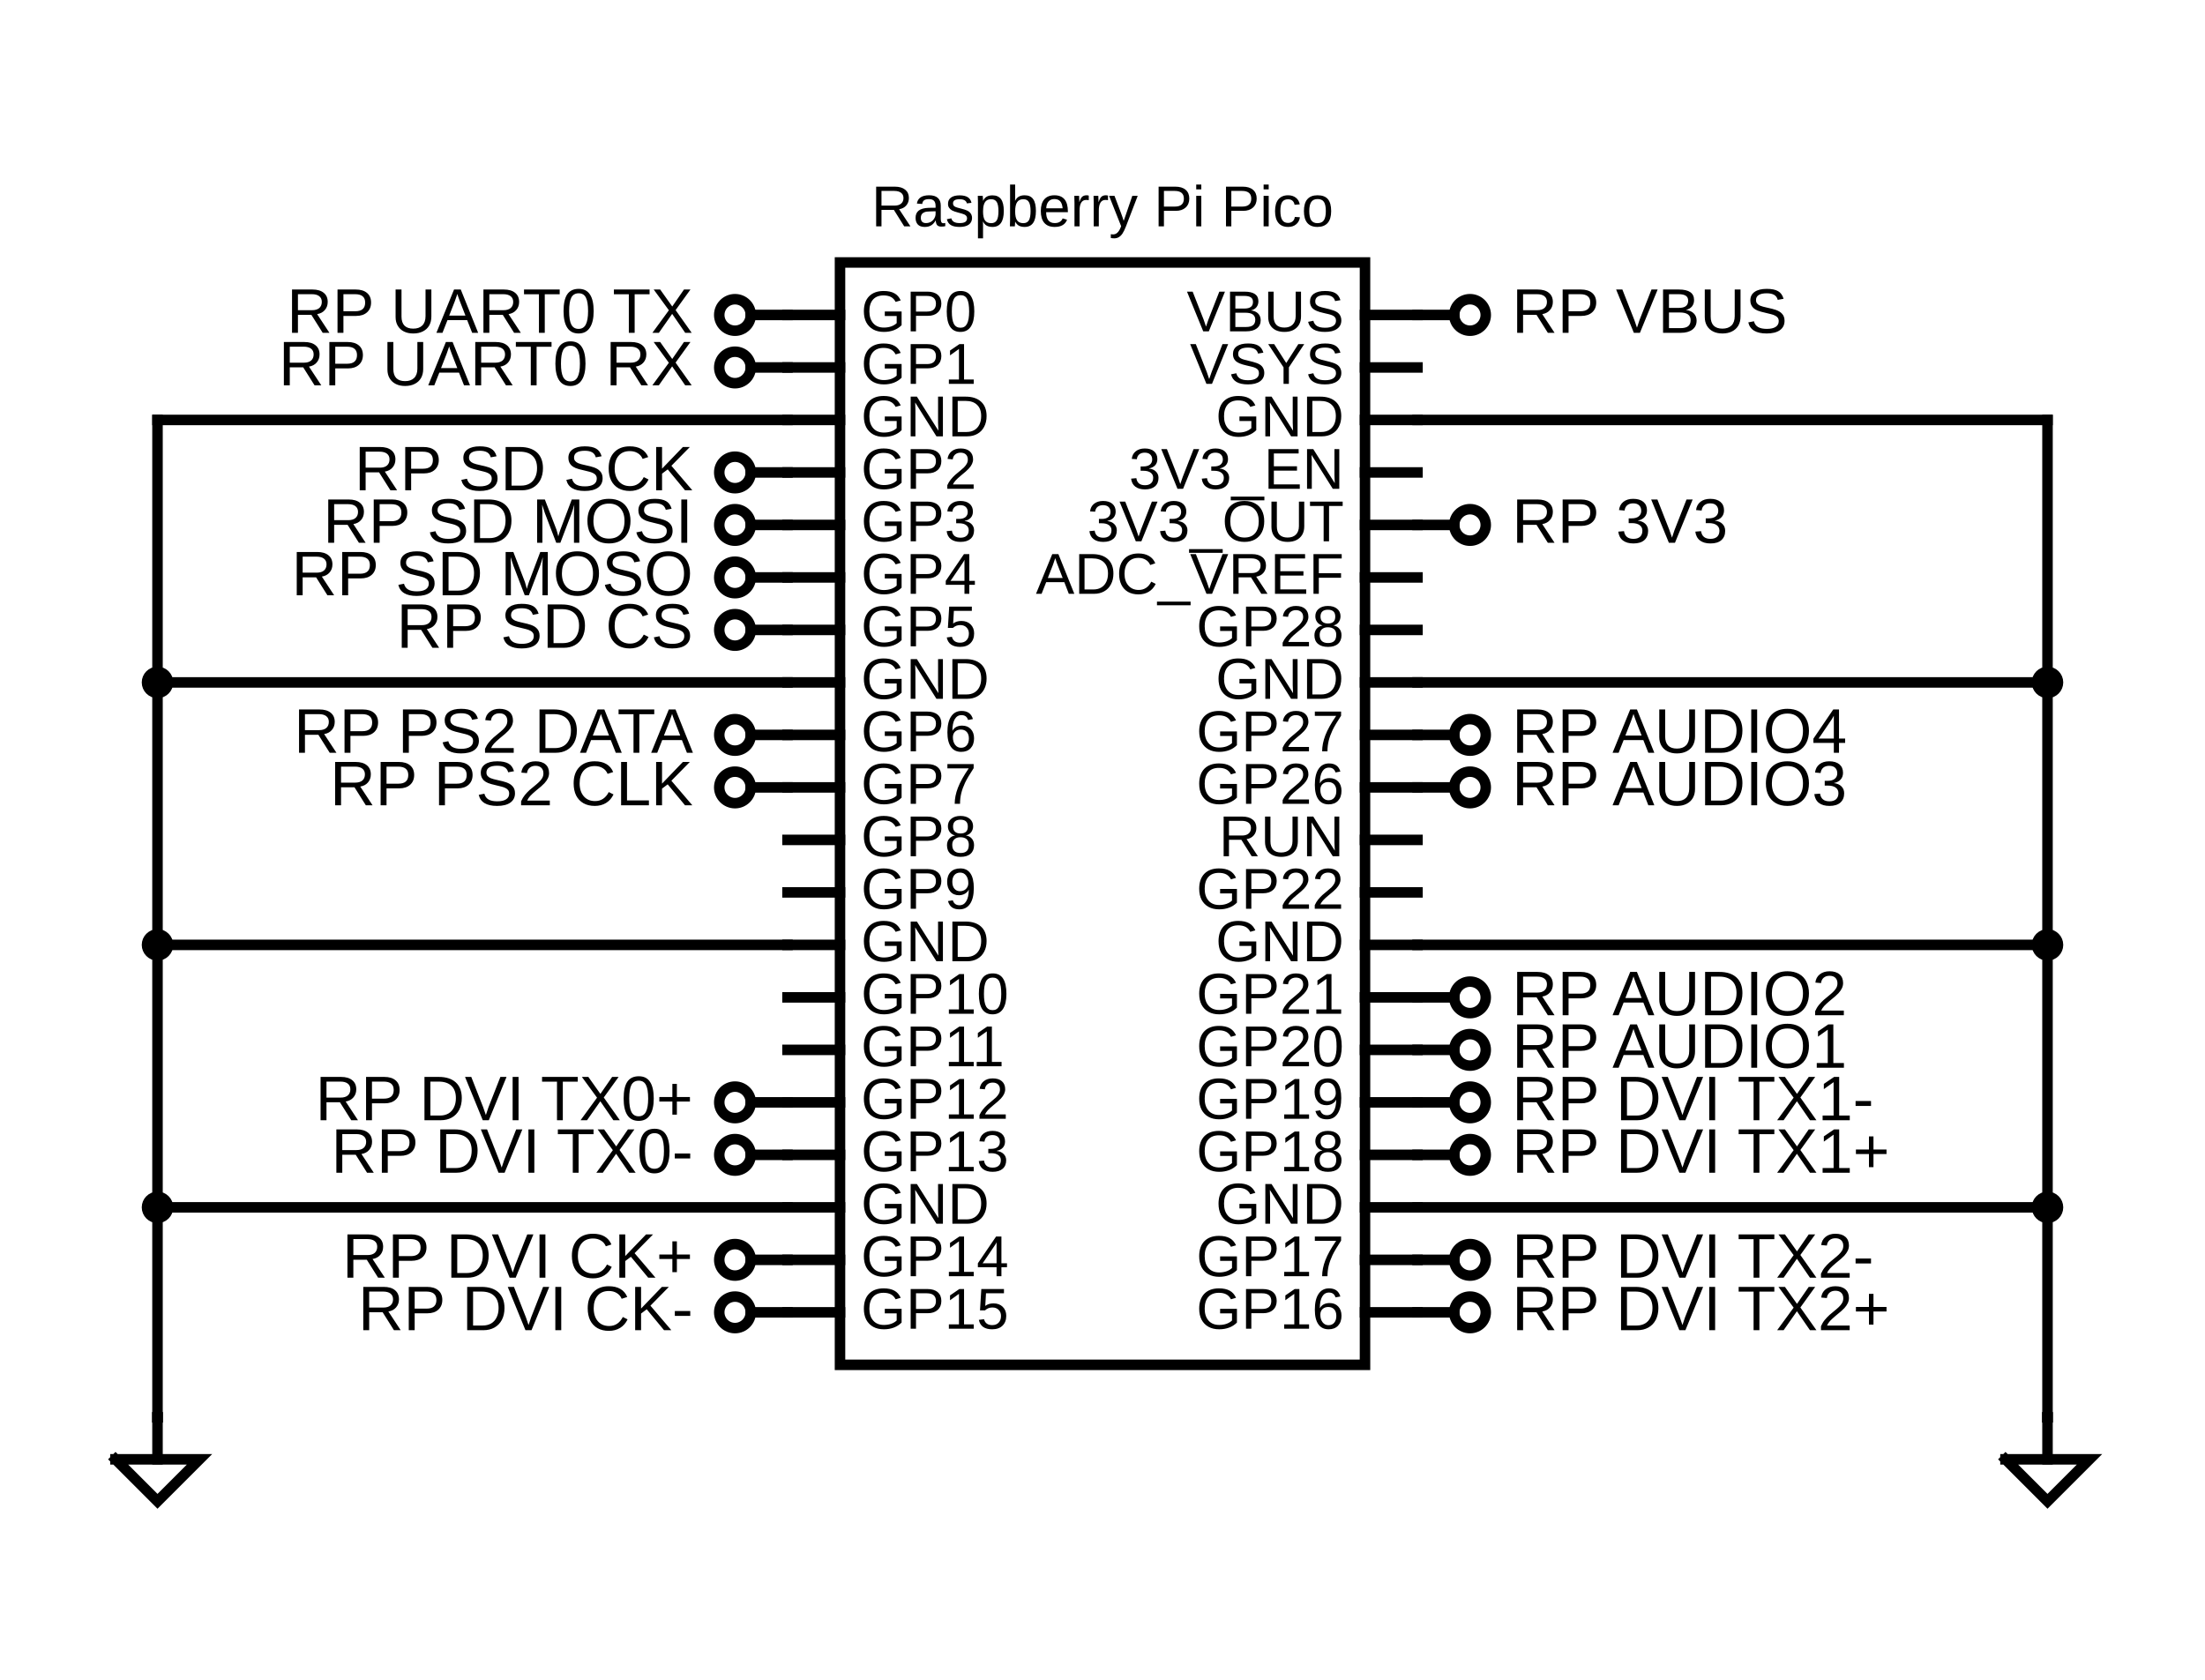
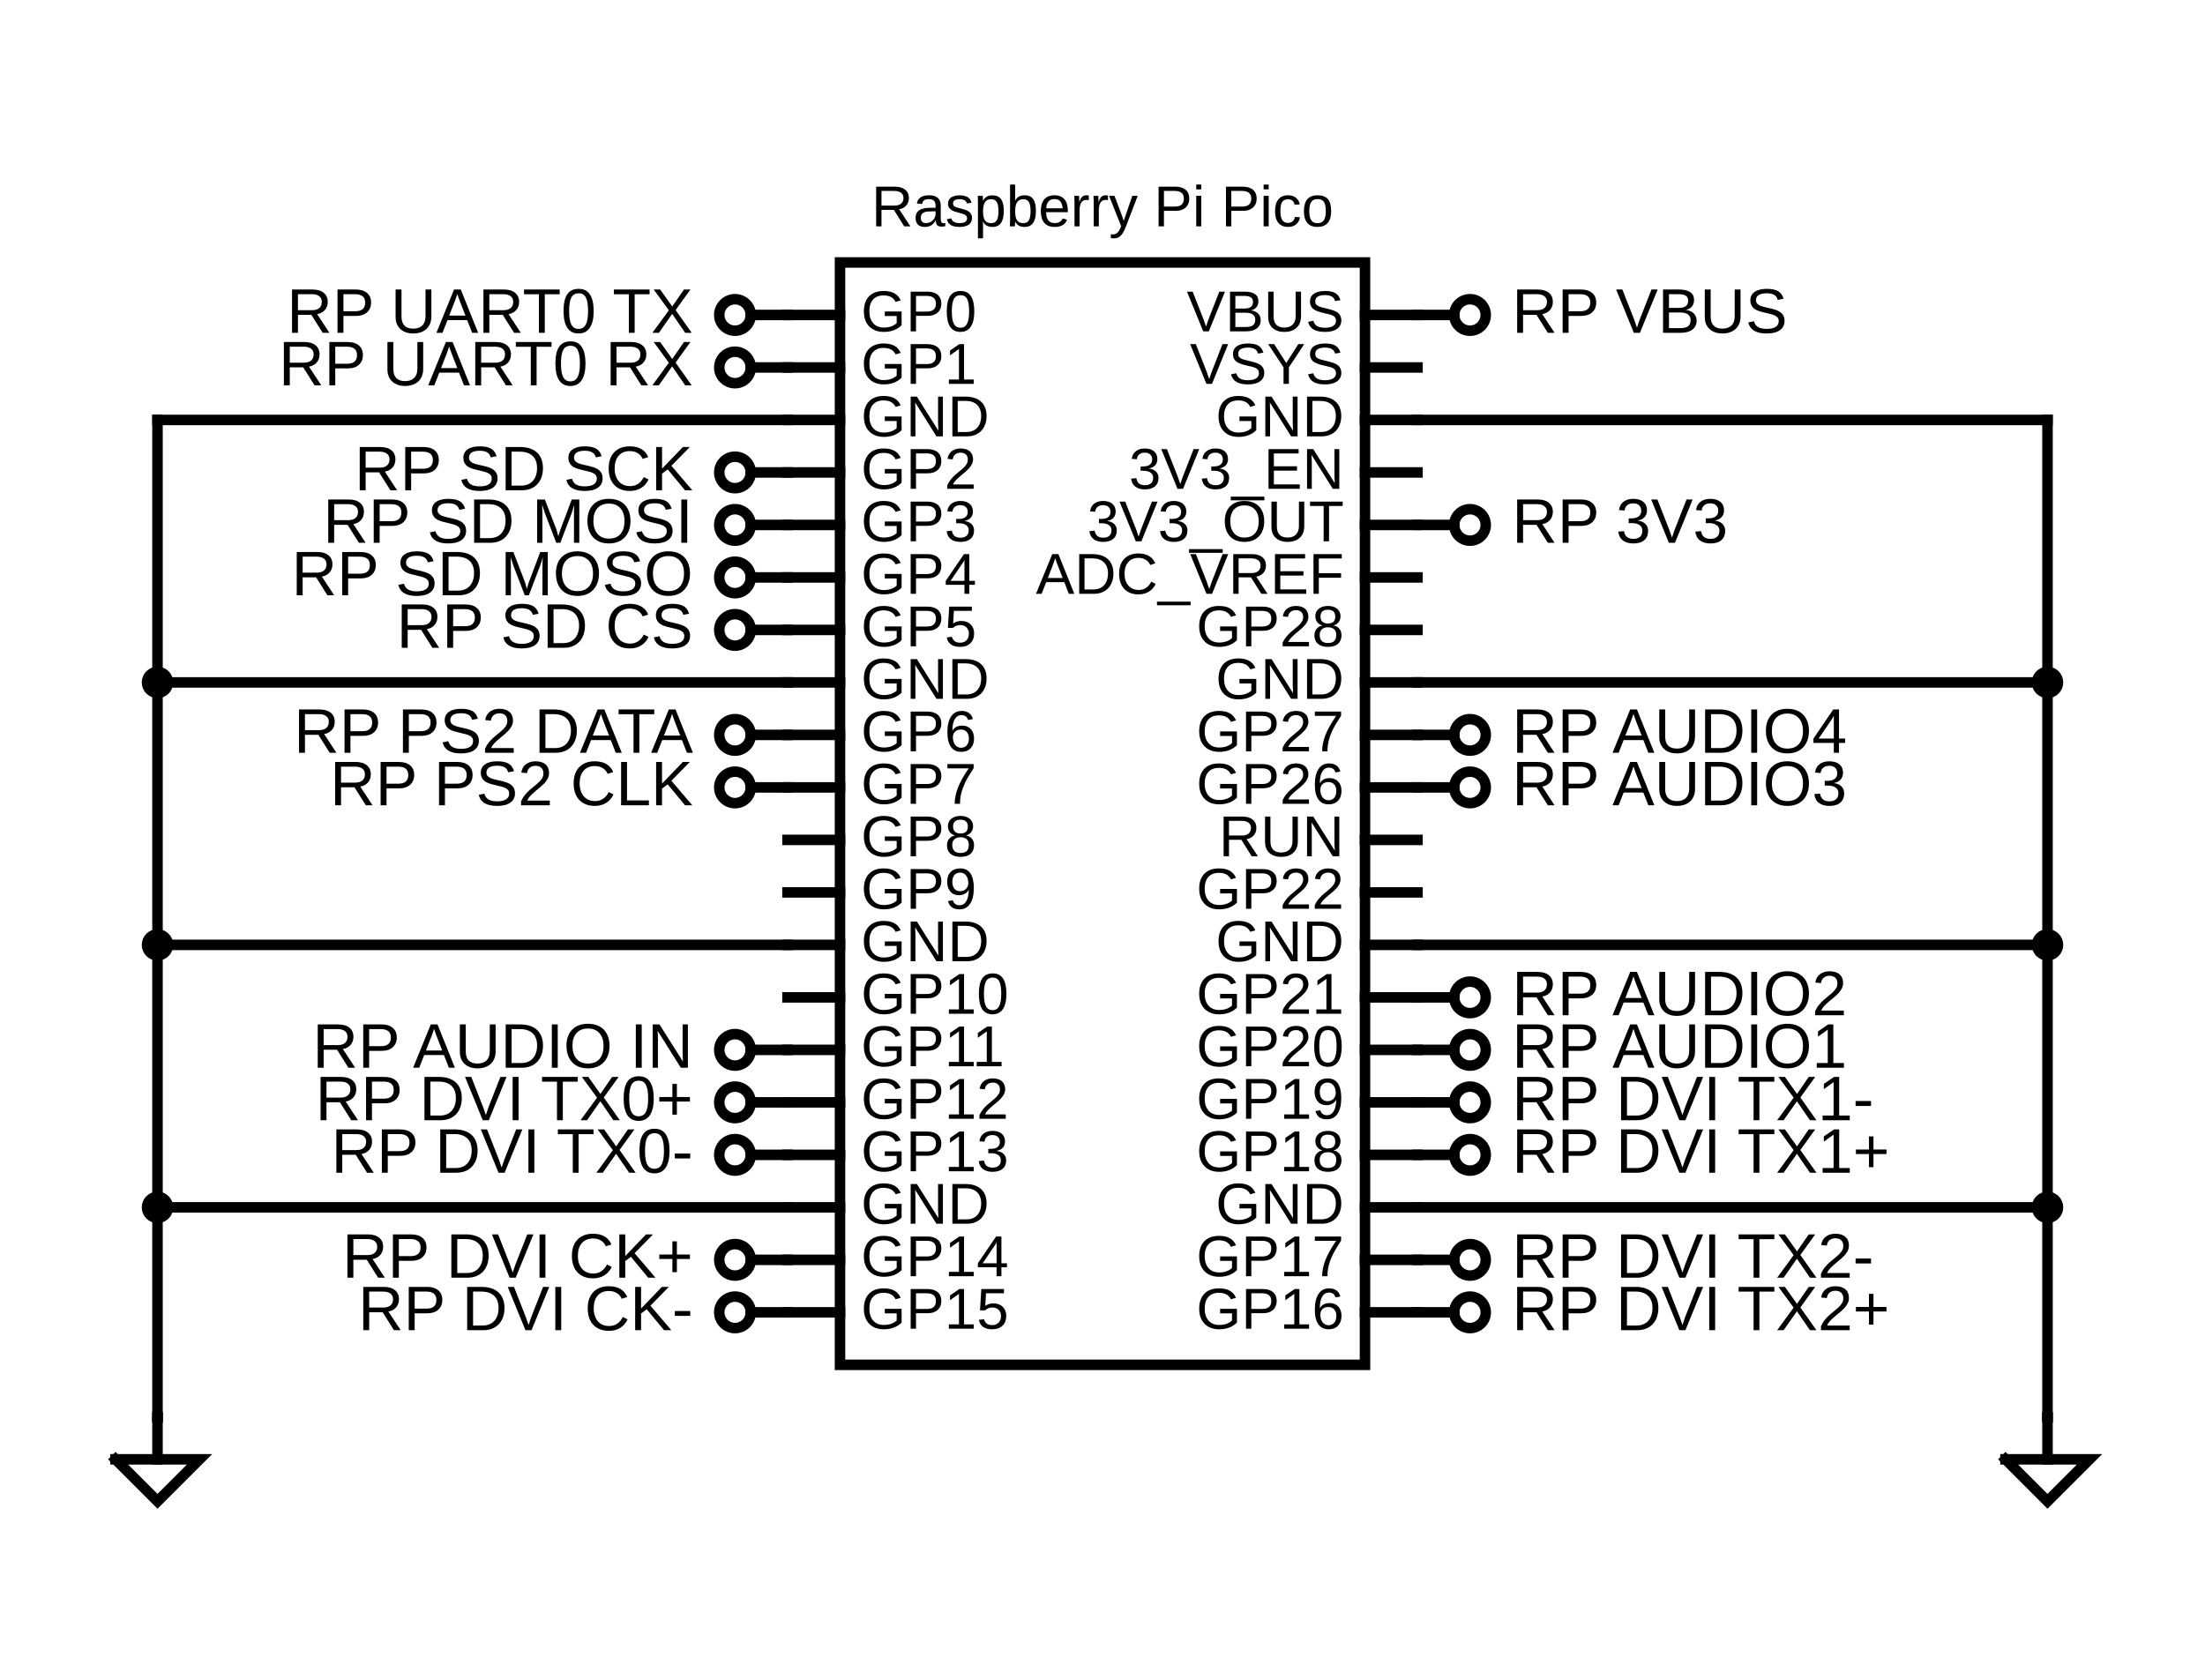
<svg xmlns="http://www.w3.org/2000/svg" version="1.1" width="420" height="320">
+   <text x="132" y="200" style="font-family:Arial;font-size:12px;text-anchor:end" dominant-baseline="middle" transform="rotate(0, 132, 200)">RP AUDIO IN</text>
+   <line x1="143" y1="200" x2="150" y2="200" style="stroke:rgb(0, 0, 0);stroke-linecap:square;stroke-width:2" />
+   <ellipse cx="140" cy="200" rx="3" ry="3" style="fill-opacity:0;fill:rgb(0, 0, 0);stroke:rgb(0, 0, 0);stroke-width:2" />
  <text x="288" y="60" style="font-family:Arial;font-size:12px;text-anchor:start" dominant-baseline="middle" transform="rotate(0, 288, 60)">RP VBUS</text>
  <line x1="270" y1="60" x2="277" y2="60" style="stroke:rgb(0, 0, 0);stroke-linecap:square;stroke-width:2" />
  <ellipse cx="280" cy="60" rx="3" ry="3" style="fill-opacity:0;fill:rgb(0, 0, 0);stroke:rgb(0, 0, 0);stroke-width:2" />
  <line x1="30" y1="270" x2="30" y2="270" style="stroke:rgb(0, 0, 0);stroke-linecap:square;stroke-width:2" />
  <line x1="30" y1="270" x2="30" y2="278" style="stroke:rgb(0, 0, 0);stroke-linecap:square;stroke-width:2" />
  <path d="M 22,278 L 38,278 L 30,286 L 22,278" style="fill-opacity:0;fill:rgb(0, 0, 0);stroke:rgb(0, 0, 0);stroke-linecap:square;stroke-width:2" />
  <line x1="30" y1="230" x2="150" y2="230" style="stroke:rgb(0, 0, 0);stroke-linecap:square;stroke-width:2" />
  <line x1="30" y1="180" x2="150" y2="180" style="stroke:rgb(0, 0, 0);stroke-linecap:square;stroke-width:2" />
  <line x1="30" y1="130" x2="150" y2="130" style="stroke:rgb(0, 0, 0);stroke-linecap:square;stroke-width:2" />
  <line x1="30" y1="80" x2="30" y2="270" style="stroke:rgb(0, 0, 0);stroke-linecap:square;stroke-width:2" />
  <line x1="30" y1="80" x2="150" y2="80" style="stroke:rgb(0, 0, 0);stroke-linecap:square;stroke-width:2" />
  <line x1="390" y1="80" x2="390" y2="270" style="stroke:rgb(0, 0, 0);stroke-linecap:square;stroke-width:2" />
  <text x="288" y="100" style="font-family:Arial;font-size:12px;text-anchor:start" dominant-baseline="middle" transform="rotate(0, 288, 100)">RP 3V3</text>
  <line x1="270" y1="100" x2="277" y2="100" style="stroke:rgb(0, 0, 0);stroke-linecap:square;stroke-width:2" />
  <ellipse cx="280" cy="100" rx="3" ry="3" style="fill-opacity:0;fill:rgb(0, 0, 0);stroke:rgb(0, 0, 0);stroke-width:2" />
  <text x="132" y="140" style="font-family:Arial;font-size:12px;text-anchor:end" dominant-baseline="middle" transform="rotate(0, 132, 140)">RP PS2 DATA</text>
  <line x1="143" y1="140" x2="150" y2="140" style="stroke:rgb(0, 0, 0);stroke-linecap:square;stroke-width:2" />
  <ellipse cx="140" cy="140" rx="3" ry="3" style="fill-opacity:0;fill:rgb(0, 0, 0);stroke:rgb(0, 0, 0);stroke-width:2" />
  <text x="132" y="150" style="font-family:Arial;font-size:12px;text-anchor:end" dominant-baseline="middle" transform="rotate(0, 132, 150)">RP PS2 CLK</text>
  <line x1="143" y1="150" x2="150" y2="150" style="stroke:rgb(0, 0, 0);stroke-linecap:square;stroke-width:2" />
  <ellipse cx="140" cy="150" rx="3" ry="3" style="fill-opacity:0;fill:rgb(0, 0, 0);stroke:rgb(0, 0, 0);stroke-width:2" />
  <text x="132" y="110" style="font-family:Arial;font-size:12px;text-anchor:end" dominant-baseline="middle" transform="rotate(0, 132, 110)">RP SD MOSO</text>
  <line x1="143" y1="110" x2="150" y2="110" style="stroke:rgb(0, 0, 0);stroke-linecap:square;stroke-width:2" />
  <ellipse cx="140" cy="110" rx="3" ry="3" style="fill-opacity:0;fill:rgb(0, 0, 0);stroke:rgb(0, 0, 0);stroke-width:2" />
  <text x="132" y="120" style="font-family:Arial;font-size:12px;text-anchor:end" dominant-baseline="middle" transform="rotate(0, 132, 120)">RP SD CS</text>
  <line x1="143" y1="120" x2="150" y2="120" style="stroke:rgb(0, 0, 0);stroke-linecap:square;stroke-width:2" />
  <ellipse cx="140" cy="120" rx="3" ry="3" style="fill-opacity:0;fill:rgb(0, 0, 0);stroke:rgb(0, 0, 0);stroke-width:2" />
  <text x="132" y="90" style="font-family:Arial;font-size:12px;text-anchor:end" dominant-baseline="middle" transform="rotate(0, 132, 90)">RP SD SCK</text>
  <line x1="143" y1="90" x2="150" y2="90" style="stroke:rgb(0, 0, 0);stroke-linecap:square;stroke-width:2" />
  <ellipse cx="140" cy="90" rx="3" ry="3" style="fill-opacity:0;fill:rgb(0, 0, 0);stroke:rgb(0, 0, 0);stroke-width:2" />
  <text x="132" y="100" style="font-family:Arial;font-size:12px;text-anchor:end" dominant-baseline="middle" transform="rotate(0, 132, 100)">RP SD MOSI</text>
  <line x1="143" y1="100" x2="150" y2="100" style="stroke:rgb(0, 0, 0);stroke-linecap:square;stroke-width:2" />
  <ellipse cx="140" cy="100" rx="3" ry="3" style="fill-opacity:0;fill:rgb(0, 0, 0);stroke:rgb(0, 0, 0);stroke-width:2" />
  <text x="132" y="60" style="font-family:Arial;font-size:12px;text-anchor:end" dominant-baseline="middle" transform="rotate(0, 132, 60)">RP UART0 TX</text>
  <line x1="143" y1="60" x2="150" y2="60" style="stroke:rgb(0, 0, 0);stroke-linecap:square;stroke-width:2" />
  <ellipse cx="140" cy="60" rx="3" ry="3" style="fill-opacity:0;fill:rgb(0, 0, 0);stroke:rgb(0, 0, 0);stroke-width:2" />
  <text x="132" y="70" style="font-family:Arial;font-size:12px;text-anchor:end" dominant-baseline="middle" transform="rotate(0, 132, 70)">RP UART0 RX</text>
  <line x1="143" y1="70" x2="150" y2="70" style="stroke:rgb(0, 0, 0);stroke-linecap:square;stroke-width:2" />
  <ellipse cx="140" cy="70" rx="3" ry="3" style="fill-opacity:0;fill:rgb(0, 0, 0);stroke:rgb(0, 0, 0);stroke-width:2" />
  <line x1="270" y1="80" x2="390" y2="80" style="stroke:rgb(0, 0, 0);stroke-linecap:square;stroke-width:2" />
  <line x1="270" y1="130" x2="390" y2="130" style="stroke:rgb(0, 0, 0);stroke-linecap:square;stroke-width:2" />
  <line x1="270" y1="180" x2="390" y2="180" style="stroke:rgb(0, 0, 0);stroke-linecap:square;stroke-width:2" />
  <line x1="270" y1="230" x2="390" y2="230" style="stroke:rgb(0, 0, 0);stroke-linecap:square;stroke-width:2" />
  <line x1="390" y1="270" x2="390" y2="270" style="stroke:rgb(0, 0, 0);stroke-linecap:square;stroke-width:2" />
  <line x1="390" y1="270" x2="390" y2="278" style="stroke:rgb(0, 0, 0);stroke-linecap:square;stroke-width:2" />
  <path d="M 382,278 L 398,278 L 390,286 L 382,278" style="fill-opacity:0;fill:rgb(0, 0, 0);stroke:rgb(0, 0, 0);stroke-linecap:square;stroke-width:2" />
  <text x="288" y="140" style="font-family:Arial;font-size:12px;text-anchor:start" dominant-baseline="middle" transform="rotate(0, 288, 140)">RP AUDIO4</text>
  <line x1="270" y1="140" x2="277" y2="140" style="stroke:rgb(0, 0, 0);stroke-linecap:square;stroke-width:2" />
  <ellipse cx="280" cy="140" rx="3" ry="3" style="fill-opacity:0;fill:rgb(0, 0, 0);stroke:rgb(0, 0, 0);stroke-width:2" />
  <text x="288" y="150" style="font-family:Arial;font-size:12px;text-anchor:start" dominant-baseline="middle" transform="rotate(0, 288, 150)">RP AUDIO3</text>
  <line x1="270" y1="150" x2="277" y2="150" style="stroke:rgb(0, 0, 0);stroke-linecap:square;stroke-width:2" />
  <ellipse cx="280" cy="150" rx="3" ry="3" style="fill-opacity:0;fill:rgb(0, 0, 0);stroke:rgb(0, 0, 0);stroke-width:2" />
  <text x="288" y="190" style="font-family:Arial;font-size:12px;text-anchor:start" dominant-baseline="middle" transform="rotate(0, 288, 190)">RP AUDIO2</text>
  <line x1="270" y1="190" x2="277" y2="190" style="stroke:rgb(0, 0, 0);stroke-linecap:square;stroke-width:2" />
  <ellipse cx="280" cy="190" rx="3" ry="3" style="fill-opacity:0;fill:rgb(0, 0, 0);stroke:rgb(0, 0, 0);stroke-width:2" />
  <text x="288" y="200" style="font-family:Arial;font-size:12px;text-anchor:start" dominant-baseline="middle" transform="rotate(0, 288, 200)">RP AUDIO1</text>
  <line x1="270" y1="200" x2="277" y2="200" style="stroke:rgb(0, 0, 0);stroke-linecap:square;stroke-width:2" />
  <ellipse cx="280" cy="200" rx="3" ry="3" style="fill-opacity:0;fill:rgb(0, 0, 0);stroke:rgb(0, 0, 0);stroke-width:2" />
  <text x="288" y="210" style="font-family:Arial;font-size:12px;text-anchor:start" dominant-baseline="middle" transform="rotate(0, 288, 210)">RP DVI TX1-</text>
  <line x1="270" y1="210" x2="277" y2="210" style="stroke:rgb(0, 0, 0);stroke-linecap:square;stroke-width:2" />
  <ellipse cx="280" cy="210" rx="3" ry="3" style="fill-opacity:0;fill:rgb(0, 0, 0);stroke:rgb(0, 0, 0);stroke-width:2" />
  <text x="288" y="220" style="font-family:Arial;font-size:12px;text-anchor:start" dominant-baseline="middle" transform="rotate(0, 288, 220)">RP DVI TX1+</text>
  <line x1="270" y1="220" x2="277" y2="220" style="stroke:rgb(0, 0, 0);stroke-linecap:square;stroke-width:2" />
  <ellipse cx="280" cy="220" rx="3" ry="3" style="fill-opacity:0;fill:rgb(0, 0, 0);stroke:rgb(0, 0, 0);stroke-width:2" />
  <text x="288" y="240" style="font-family:Arial;font-size:12px;text-anchor:start" dominant-baseline="middle" transform="rotate(0, 288, 240)">RP DVI TX2-</text>
  <line x1="270" y1="240" x2="277" y2="240" style="stroke:rgb(0, 0, 0);stroke-linecap:square;stroke-width:2" />
  <ellipse cx="280" cy="240" rx="3" ry="3" style="fill-opacity:0;fill:rgb(0, 0, 0);stroke:rgb(0, 0, 0);stroke-width:2" />
  <text x="288" y="250" style="font-family:Arial;font-size:12px;text-anchor:start" dominant-baseline="middle" transform="rotate(0, 288, 250)">RP DVI TX2+</text>
  <line x1="270" y1="250" x2="277" y2="250" style="stroke:rgb(0, 0, 0);stroke-linecap:square;stroke-width:2" />
  <ellipse cx="280" cy="250" rx="3" ry="3" style="fill-opacity:0;fill:rgb(0, 0, 0);stroke:rgb(0, 0, 0);stroke-width:2" />
  <text x="132" y="210" style="font-family:Arial;font-size:12px;text-anchor:end" dominant-baseline="middle" transform="rotate(0, 132, 210)">RP DVI TX0+</text>
  <line x1="143" y1="210" x2="150" y2="210" style="stroke:rgb(0, 0, 0);stroke-linecap:square;stroke-width:2" />
  <ellipse cx="140" cy="210" rx="3" ry="3" style="fill-opacity:0;fill:rgb(0, 0, 0);stroke:rgb(0, 0, 0);stroke-width:2" />
  <text x="132" y="220" style="font-family:Arial;font-size:12px;text-anchor:end" dominant-baseline="middle" transform="rotate(0, 132, 220)">RP DVI TX0-</text>
  <line x1="143" y1="220" x2="150" y2="220" style="stroke:rgb(0, 0, 0);stroke-linecap:square;stroke-width:2" />
  <ellipse cx="140" cy="220" rx="3" ry="3" style="fill-opacity:0;fill:rgb(0, 0, 0);stroke:rgb(0, 0, 0);stroke-width:2" />
  <text x="132" y="240" style="font-family:Arial;font-size:12px;text-anchor:end" dominant-baseline="middle" transform="rotate(0, 132, 240)">RP DVI CK+</text>
  <line x1="143" y1="240" x2="150" y2="240" style="stroke:rgb(0, 0, 0);stroke-linecap:square;stroke-width:2" />
  <ellipse cx="140" cy="240" rx="3" ry="3" style="fill-opacity:0;fill:rgb(0, 0, 0);stroke:rgb(0, 0, 0);stroke-width:2" />
  <text x="132" y="250" style="font-family:Arial;font-size:12px;text-anchor:end" dominant-baseline="middle" transform="rotate(0, 132, 250)">RP DVI CK-</text>
  <line x1="143" y1="250" x2="150" y2="250" style="stroke:rgb(0, 0, 0);stroke-linecap:square;stroke-width:2" />
  <ellipse cx="140" cy="250" rx="3" ry="3" style="fill-opacity:0;fill:rgb(0, 0, 0);stroke:rgb(0, 0, 0);stroke-width:2" />
  <text x="210" y="40" style="font-family:Arial;font-size:11px;text-anchor:middle" dominant-baseline="middle" transform="rotate(0, 210, 40)">Raspberry Pi Pico</text>
  <rect x="160" y="50" width="100" height="210" style="fill-opacity:0;fill:rgb(0, 0, 0);stroke:rgb(0, 0, 0);stroke-width:2" />
  <line x1="150" y1="60" x2="160" y2="60" style="stroke:rgb(0, 0, 0);stroke-linecap:square;stroke-width:2" />
  <text x="164" y="60" style="font-family:Arial;font-size:11px;text-anchor:start" dominant-baseline="middle" transform="rotate(0, 164, 60)">GP0</text>
  <line x1="260" y1="60" x2="270" y2="60" style="stroke:rgb(0, 0, 0);stroke-linecap:square;stroke-width:2" />
  <text x="256" y="60" style="font-family:Arial;font-size:11px;text-anchor:end" dominant-baseline="middle" transform="rotate(0, 256, 60)">VBUS</text>
  <line x1="150" y1="70" x2="160" y2="70" style="stroke:rgb(0, 0, 0);stroke-linecap:square;stroke-width:2" />
  <text x="164" y="70" style="font-family:Arial;font-size:11px;text-anchor:start" dominant-baseline="middle" transform="rotate(0, 164, 70)">GP1</text>
  <line x1="260" y1="70" x2="270" y2="70" style="stroke:rgb(0, 0, 0);stroke-linecap:square;stroke-width:2" />
  <text x="256" y="70" style="font-family:Arial;font-size:11px;text-anchor:end" dominant-baseline="middle" transform="rotate(0, 256, 70)">VSYS</text>
  <line x1="150" y1="80" x2="160" y2="80" style="stroke:rgb(0, 0, 0);stroke-linecap:square;stroke-width:2" />
  <text x="164" y="80" style="font-family:Arial;font-size:11px;text-anchor:start" dominant-baseline="middle" transform="rotate(0, 164, 80)">GND</text>
  <line x1="260" y1="80" x2="270" y2="80" style="stroke:rgb(0, 0, 0);stroke-linecap:square;stroke-width:2" />
  <text x="256" y="80" style="font-family:Arial;font-size:11px;text-anchor:end" dominant-baseline="middle" transform="rotate(0, 256, 80)">GND</text>
  <line x1="150" y1="90" x2="160" y2="90" style="stroke:rgb(0, 0, 0);stroke-linecap:square;stroke-width:2" />
  <text x="164" y="90" style="font-family:Arial;font-size:11px;text-anchor:start" dominant-baseline="middle" transform="rotate(0, 164, 90)">GP2</text>
  <line x1="260" y1="90" x2="270" y2="90" style="stroke:rgb(0, 0, 0);stroke-linecap:square;stroke-width:2" />
  <text x="256" y="90" style="font-family:Arial;font-size:11px;text-anchor:end" dominant-baseline="middle" transform="rotate(0, 256, 90)">3V3_EN</text>
  <line x1="150" y1="100" x2="160" y2="100" style="stroke:rgb(0, 0, 0);stroke-linecap:square;stroke-width:2" />
  <text x="164" y="100" style="font-family:Arial;font-size:11px;text-anchor:start" dominant-baseline="middle" transform="rotate(0, 164, 100)">GP3</text>
  <line x1="260" y1="100" x2="270" y2="100" style="stroke:rgb(0, 0, 0);stroke-linecap:square;stroke-width:2" />
  <text x="256" y="100" style="font-family:Arial;font-size:11px;text-anchor:end" dominant-baseline="middle" transform="rotate(0, 256, 100)">3V3_OUT</text>
  <line x1="150" y1="110" x2="160" y2="110" style="stroke:rgb(0, 0, 0);stroke-linecap:square;stroke-width:2" />
  <text x="164" y="110" style="font-family:Arial;font-size:11px;text-anchor:start" dominant-baseline="middle" transform="rotate(0, 164, 110)">GP4</text>
  <line x1="260" y1="110" x2="270" y2="110" style="stroke:rgb(0, 0, 0);stroke-linecap:square;stroke-width:2" />
  <text x="256" y="110" style="font-family:Arial;font-size:11px;text-anchor:end" dominant-baseline="middle" transform="rotate(0, 256, 110)">ADC_VREF</text>
  <line x1="150" y1="120" x2="160" y2="120" style="stroke:rgb(0, 0, 0);stroke-linecap:square;stroke-width:2" />
  <text x="164" y="120" style="font-family:Arial;font-size:11px;text-anchor:start" dominant-baseline="middle" transform="rotate(0, 164, 120)">GP5</text>
  <line x1="260" y1="120" x2="270" y2="120" style="stroke:rgb(0, 0, 0);stroke-linecap:square;stroke-width:2" />
  <text x="256" y="120" style="font-family:Arial;font-size:11px;text-anchor:end" dominant-baseline="middle" transform="rotate(0, 256, 120)">GP28</text>
  <line x1="150" y1="130" x2="160" y2="130" style="stroke:rgb(0, 0, 0);stroke-linecap:square;stroke-width:2" />
  <text x="164" y="130" style="font-family:Arial;font-size:11px;text-anchor:start" dominant-baseline="middle" transform="rotate(0, 164, 130)">GND</text>
  <line x1="260" y1="130" x2="270" y2="130" style="stroke:rgb(0, 0, 0);stroke-linecap:square;stroke-width:2" />
  <text x="256" y="130" style="font-family:Arial;font-size:11px;text-anchor:end" dominant-baseline="middle" transform="rotate(0, 256, 130)">GND</text>
  <line x1="150" y1="140" x2="160" y2="140" style="stroke:rgb(0, 0, 0);stroke-linecap:square;stroke-width:2" />
  <text x="164" y="140" style="font-family:Arial;font-size:11px;text-anchor:start" dominant-baseline="middle" transform="rotate(0, 164, 140)">GP6</text>
  <line x1="260" y1="140" x2="270" y2="140" style="stroke:rgb(0, 0, 0);stroke-linecap:square;stroke-width:2" />
  <text x="256" y="140" style="font-family:Arial;font-size:11px;text-anchor:end" dominant-baseline="middle" transform="rotate(0, 256, 140)">GP27</text>
  <line x1="150" y1="150" x2="160" y2="150" style="stroke:rgb(0, 0, 0);stroke-linecap:square;stroke-width:2" />
  <text x="164" y="150" style="font-family:Arial;font-size:11px;text-anchor:start" dominant-baseline="middle" transform="rotate(0, 164, 150)">GP7</text>
  <line x1="260" y1="150" x2="270" y2="150" style="stroke:rgb(0, 0, 0);stroke-linecap:square;stroke-width:2" />
  <text x="256" y="150" style="font-family:Arial;font-size:11px;text-anchor:end" dominant-baseline="middle" transform="rotate(0, 256, 150)">GP26</text>
  <line x1="150" y1="160" x2="160" y2="160" style="stroke:rgb(0, 0, 0);stroke-linecap:square;stroke-width:2" />
  <text x="164" y="160" style="font-family:Arial;font-size:11px;text-anchor:start" dominant-baseline="middle" transform="rotate(0, 164, 160)">GP8</text>
  <line x1="260" y1="160" x2="270" y2="160" style="stroke:rgb(0, 0, 0);stroke-linecap:square;stroke-width:2" />
  <text x="256" y="160" style="font-family:Arial;font-size:11px;text-anchor:end" dominant-baseline="middle" transform="rotate(0, 256, 160)">RUN</text>
  <line x1="150" y1="170" x2="160" y2="170" style="stroke:rgb(0, 0, 0);stroke-linecap:square;stroke-width:2" />
  <text x="164" y="170" style="font-family:Arial;font-size:11px;text-anchor:start" dominant-baseline="middle" transform="rotate(0, 164, 170)">GP9</text>
  <line x1="260" y1="170" x2="270" y2="170" style="stroke:rgb(0, 0, 0);stroke-linecap:square;stroke-width:2" />
  <text x="256" y="170" style="font-family:Arial;font-size:11px;text-anchor:end" dominant-baseline="middle" transform="rotate(0, 256, 170)">GP22</text>
  <line x1="150" y1="180" x2="160" y2="180" style="stroke:rgb(0, 0, 0);stroke-linecap:square;stroke-width:2" />
  <text x="164" y="180" style="font-family:Arial;font-size:11px;text-anchor:start" dominant-baseline="middle" transform="rotate(0, 164, 180)">GND</text>
  <line x1="260" y1="180" x2="270" y2="180" style="stroke:rgb(0, 0, 0);stroke-linecap:square;stroke-width:2" />
  <text x="256" y="180" style="font-family:Arial;font-size:11px;text-anchor:end" dominant-baseline="middle" transform="rotate(0, 256, 180)">GND</text>
  <line x1="150" y1="190" x2="160" y2="190" style="stroke:rgb(0, 0, 0);stroke-linecap:square;stroke-width:2" />
  <text x="164" y="190" style="font-family:Arial;font-size:11px;text-anchor:start" dominant-baseline="middle" transform="rotate(0, 164, 190)">GP10</text>
  <line x1="260" y1="190" x2="270" y2="190" style="stroke:rgb(0, 0, 0);stroke-linecap:square;stroke-width:2" />
  <text x="256" y="190" style="font-family:Arial;font-size:11px;text-anchor:end" dominant-baseline="middle" transform="rotate(0, 256, 190)">GP21</text>
  <line x1="150" y1="200" x2="160" y2="200" style="stroke:rgb(0, 0, 0);stroke-linecap:square;stroke-width:2" />
  <text x="164" y="200" style="font-family:Arial;font-size:11px;text-anchor:start" dominant-baseline="middle" transform="rotate(0, 164, 200)">GP11</text>
  <line x1="260" y1="200" x2="270" y2="200" style="stroke:rgb(0, 0, 0);stroke-linecap:square;stroke-width:2" />
  <text x="256" y="200" style="font-family:Arial;font-size:11px;text-anchor:end" dominant-baseline="middle" transform="rotate(0, 256, 200)">GP20</text>
  <line x1="150" y1="210" x2="160" y2="210" style="stroke:rgb(0, 0, 0);stroke-linecap:square;stroke-width:2" />
  <text x="164" y="210" style="font-family:Arial;font-size:11px;text-anchor:start" dominant-baseline="middle" transform="rotate(0, 164, 210)">GP12</text>
  <line x1="260" y1="210" x2="270" y2="210" style="stroke:rgb(0, 0, 0);stroke-linecap:square;stroke-width:2" />
  <text x="256" y="210" style="font-family:Arial;font-size:11px;text-anchor:end" dominant-baseline="middle" transform="rotate(0, 256, 210)">GP19</text>
  <line x1="150" y1="220" x2="160" y2="220" style="stroke:rgb(0, 0, 0);stroke-linecap:square;stroke-width:2" />
  <text x="164" y="220" style="font-family:Arial;font-size:11px;text-anchor:start" dominant-baseline="middle" transform="rotate(0, 164, 220)">GP13</text>
  <line x1="260" y1="220" x2="270" y2="220" style="stroke:rgb(0, 0, 0);stroke-linecap:square;stroke-width:2" />
  <text x="256" y="220" style="font-family:Arial;font-size:11px;text-anchor:end" dominant-baseline="middle" transform="rotate(0, 256, 220)">GP18</text>
  <line x1="150" y1="230" x2="160" y2="230" style="stroke:rgb(0, 0, 0);stroke-linecap:square;stroke-width:2" />
  <text x="164" y="230" style="font-family:Arial;font-size:11px;text-anchor:start" dominant-baseline="middle" transform="rotate(0, 164, 230)">GND</text>
  <line x1="260" y1="230" x2="270" y2="230" style="stroke:rgb(0, 0, 0);stroke-linecap:square;stroke-width:2" />
  <text x="256" y="230" style="font-family:Arial;font-size:11px;text-anchor:end" dominant-baseline="middle" transform="rotate(0, 256, 230)">GND</text>
  <line x1="150" y1="240" x2="160" y2="240" style="stroke:rgb(0, 0, 0);stroke-linecap:square;stroke-width:2" />
  <text x="164" y="240" style="font-family:Arial;font-size:11px;text-anchor:start" dominant-baseline="middle" transform="rotate(0, 164, 240)">GP14</text>
  <line x1="260" y1="240" x2="270" y2="240" style="stroke:rgb(0, 0, 0);stroke-linecap:square;stroke-width:2" />
  <text x="256" y="240" style="font-family:Arial;font-size:11px;text-anchor:end" dominant-baseline="middle" transform="rotate(0, 256, 240)">GP17</text>
  <line x1="150" y1="250" x2="160" y2="250" style="stroke:rgb(0, 0, 0);stroke-linecap:square;stroke-width:2" />
  <text x="164" y="250" style="font-family:Arial;font-size:11px;text-anchor:start" dominant-baseline="middle" transform="rotate(0, 164, 250)">GP15</text>
  <line x1="260" y1="250" x2="270" y2="250" style="stroke:rgb(0, 0, 0);stroke-linecap:square;stroke-width:2" />
  <text x="256" y="250" style="font-family:Arial;font-size:11px;text-anchor:end" dominant-baseline="middle" transform="rotate(0, 256, 250)">GP16</text>
  <ellipse cx="30" cy="230" rx="2" ry="2" style="fill-opacity:1;fill:rgb(0, 0, 0);stroke:rgb(0, 0, 0);stroke-width:2" />
  <ellipse cx="30" cy="180" rx="2" ry="2" style="fill-opacity:1;fill:rgb(0, 0, 0);stroke:rgb(0, 0, 0);stroke-width:2" />
  <ellipse cx="30" cy="130" rx="2" ry="2" style="fill-opacity:1;fill:rgb(0, 0, 0);stroke:rgb(0, 0, 0);stroke-width:2" />
  <ellipse cx="390" cy="130" rx="2" ry="2" style="fill-opacity:1;fill:rgb(0, 0, 0);stroke:rgb(0, 0, 0);stroke-width:2" />
  <ellipse cx="390" cy="180" rx="2" ry="2" style="fill-opacity:1;fill:rgb(0, 0, 0);stroke:rgb(0, 0, 0);stroke-width:2" />
  <ellipse cx="390" cy="230" rx="2" ry="2" style="fill-opacity:1;fill:rgb(0, 0, 0);stroke:rgb(0, 0, 0);stroke-width:2" />
</svg>
